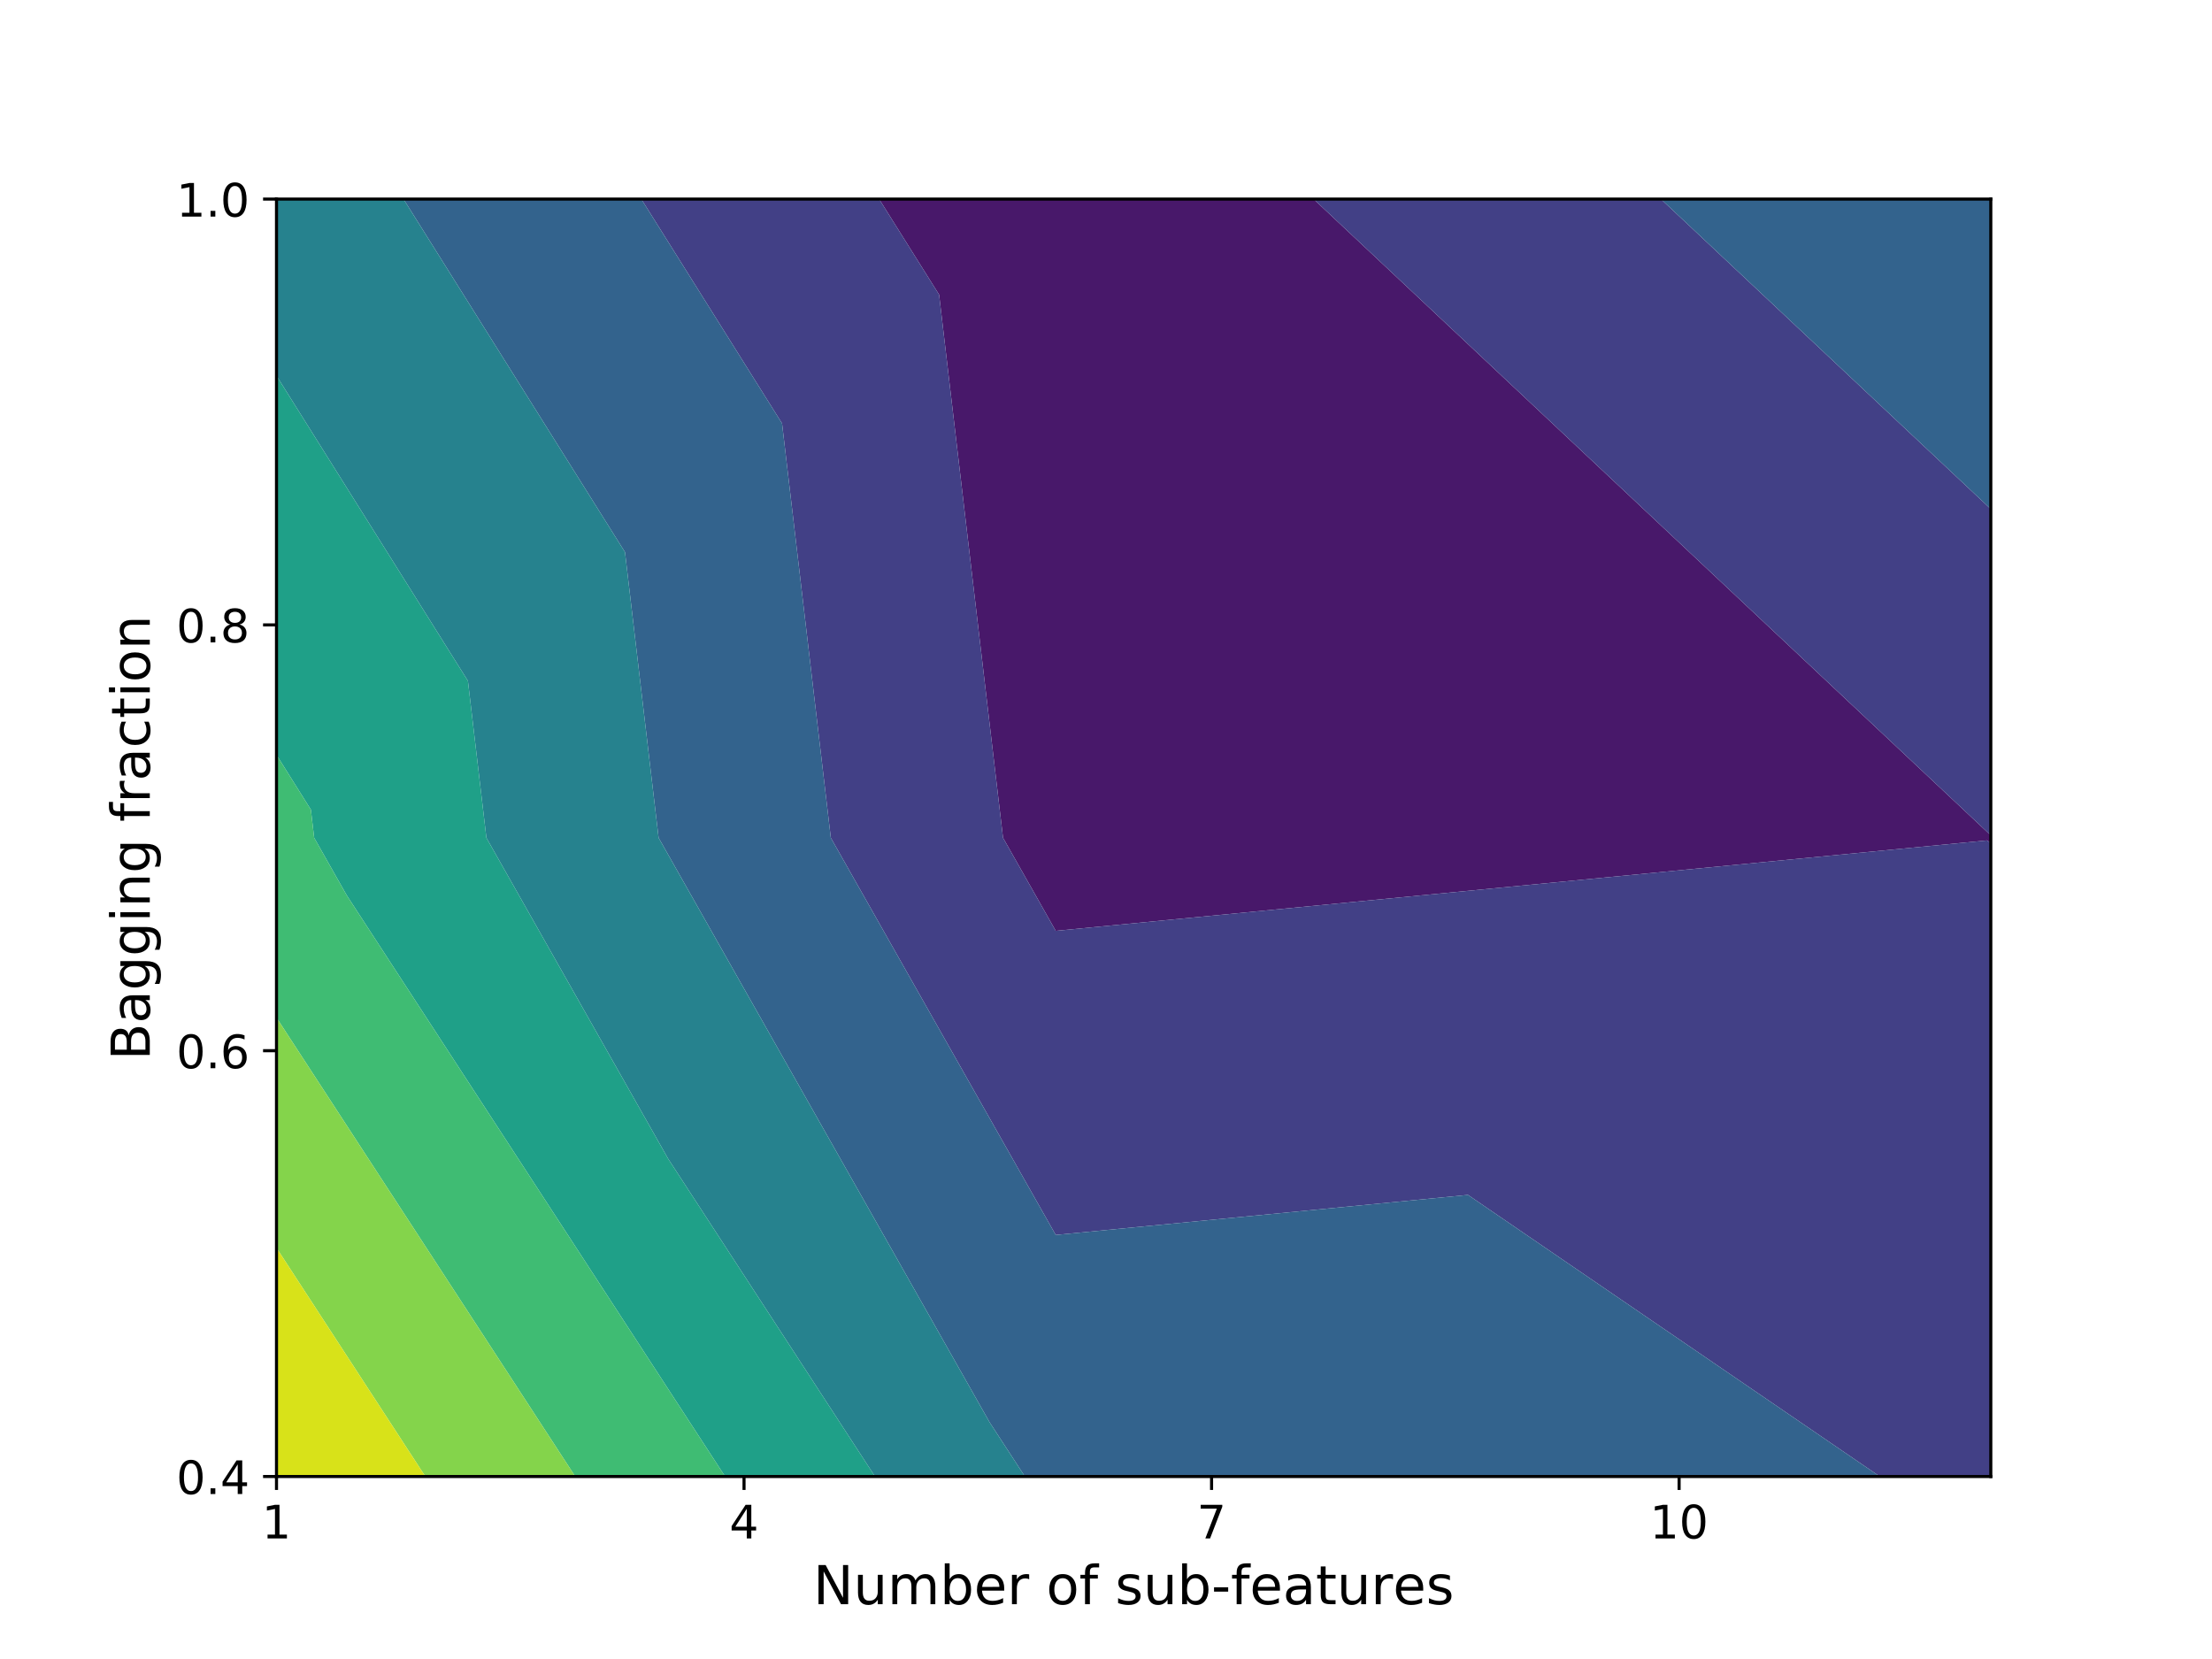
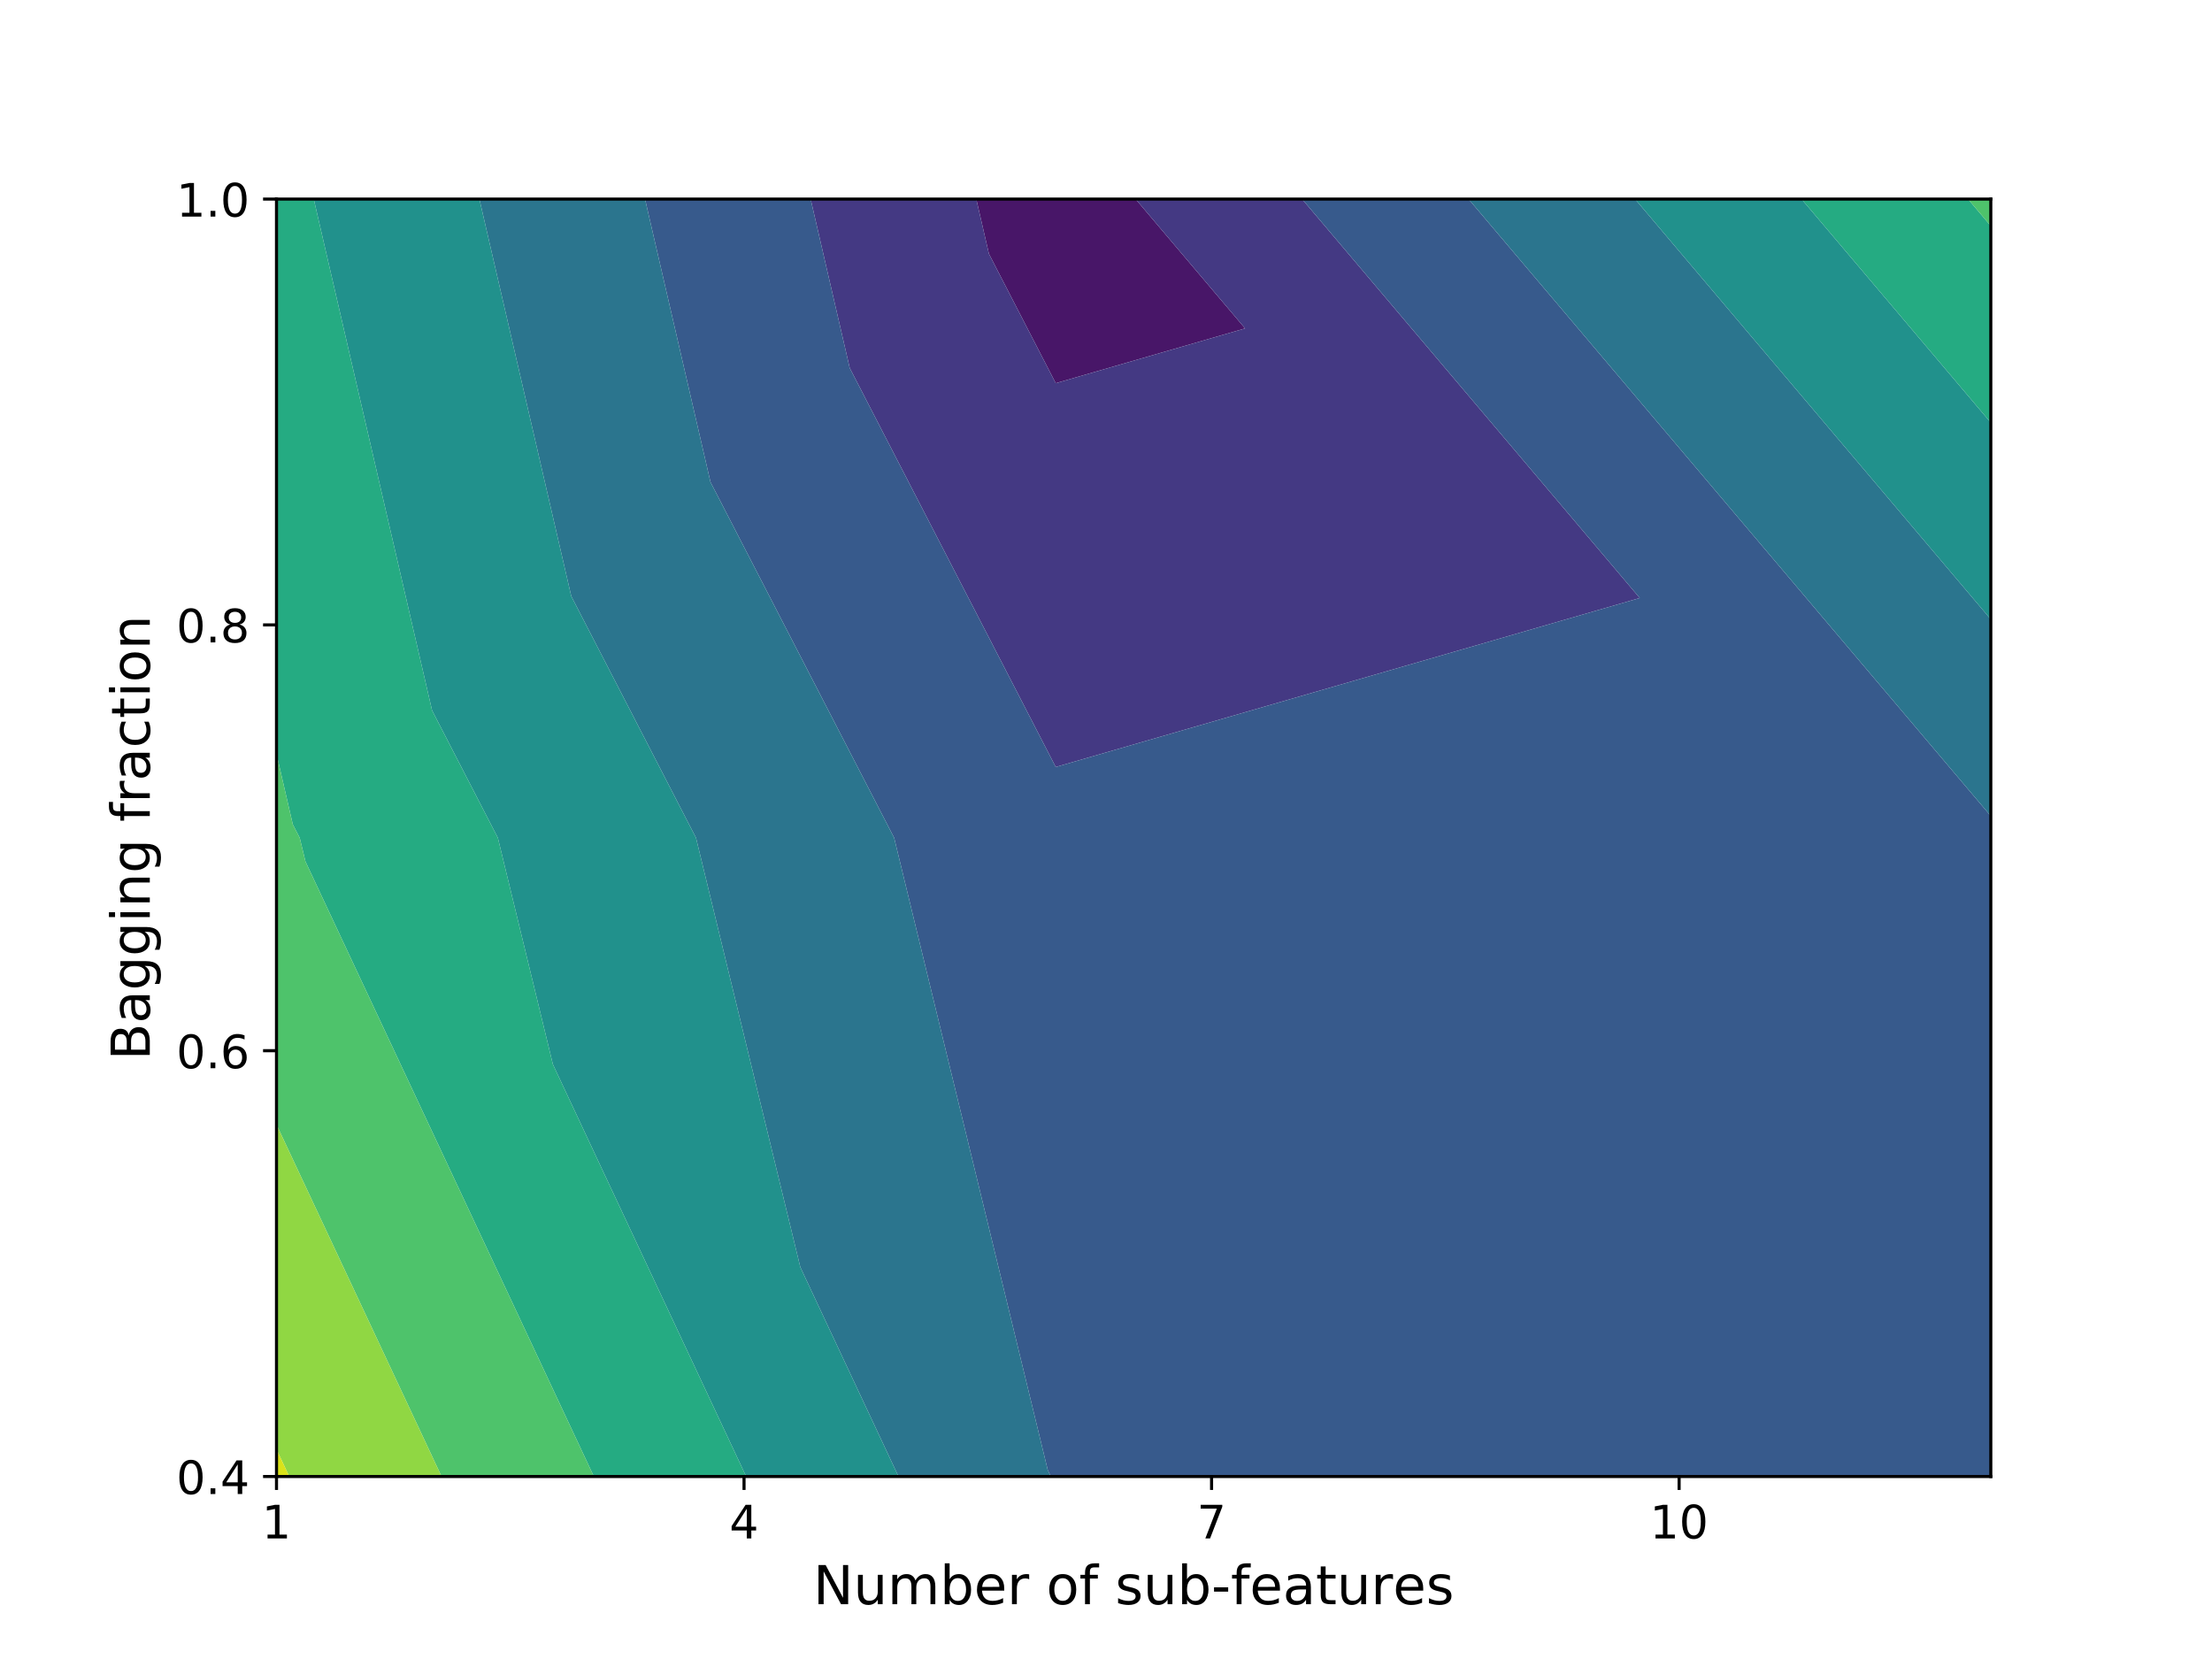
<svg xmlns="http://www.w3.org/2000/svg" xmlns:xlink="http://www.w3.org/1999/xlink" height="432pt" version="1.1" viewBox="0 0 576 432" width="576pt">
  <defs>
    <style type="text/css">
*{stroke-linecap:butt;stroke-linejoin:round;}
  </style>
  </defs>
  <g id="figure_1">
    <g id="patch_1">
      <path d="M 0 432  L 576 432  L 576 0  L 0 0  z " style="fill:#ffffff;" />
    </g>
    <g id="axes_1">
      <g id="patch_2">
        <path d="M 72 384.48  L 518.4 384.48  L 518.4 51.84  L 72 51.84  z " style="fill:#ffffff;" />
      </g>
      <g id="PathCollection_1">
-         <path clip-path="url(#pad7a2a1388)" d="M 518.4 217.53  L 342.062 51.84  L 274.909 51.84  L 228.925 51.84  L 244.541 76.732  L 261.186 218.16  L 274.909 242.393  L 517.398 218.844  L 518.4 219.53  L 518.4 218.16  " style="fill:#48186a;" />
+         <path clip-path="url(#pf931b9b2c3)" d="M 254.216 51.84  L 257.515 66.098  L 274.909 99.789  L 324.219 85.522  L 295.709 51.84  L 274.909 51.84  " style="fill:#481668;" />
      </g>
      <g id="PathCollection_2">
-         <path clip-path="url(#pad7a2a1388)" d="M 518.4 219.53  L 517.398 218.844  L 274.909 242.393  L 261.186 218.16  L 244.541 76.732  L 228.925 51.84  L 166.997 51.84  L 203.642 110.256  L 216.342 218.16  L 274.909 321.579  L 382.257 311.155  L 489.506 384.48  L 518.4 384.48  M 518.4 132.553  L 432.5 51.84  L 342.062 51.84  L 518.4 217.53  " style="fill:#424086;" />
+         <path clip-path="url(#pf931b9b2c3)" d="M 295.709 51.84  L 324.219 85.522  L 274.909 99.789  L 257.515 66.098  L 254.216 51.84  L 211.087 51.84  L 221.261 95.814  L 274.909 199.727  L 426.996 155.725  L 339.062 51.84  " style="fill:#443983;" />
      </g>
      <g id="PathCollection_3">
-         <path clip-path="url(#pad7a2a1388)" d="M 489.506 384.48  L 382.257 311.155  L 274.909 321.579  L 216.342 218.16  L 203.642 110.256  L 166.997 51.84  L 105.069 51.84  L 162.744 143.779  L 171.498 218.16  L 257.696 370.371  L 266.882 384.48  L 274.909 384.48  M 432.5 51.84  L 518.4 132.553  L 518.4 51.84  " style="fill:#33638d;" />
+         <path clip-path="url(#pf931b9b2c3)" d="M 518.4 212.493  L 382.414 51.84  L 339.062 51.84  L 426.996 155.725  L 274.909 199.727  L 221.261 95.814  L 211.087 51.84  L 167.958 51.84  L 185.007 125.531  L 232.829 218.16  L 272.825 382.772  L 273.626 384.48  L 274.909 384.48  L 518.4 384.48  L 518.4 218.16  " style="fill:#375a8c;" />
      </g>
      <g id="PathCollection_4">
-         <path clip-path="url(#pad7a2a1388)" d="M 72 97.844  L 121.845 177.303  L 126.654 218.16  L 174.002 301.769  L 227.853 384.48  L 266.882 384.48  L 257.696 370.371  L 171.498 218.16  L 162.744 143.779  L 105.069 51.84  L 72 51.84  " style="fill:#26828e;" />
+         <path clip-path="url(#pf931b9b2c3)" d="M 518.4 161.276  L 425.767 51.84  L 382.414 51.84  L 518.4 212.493  M 124.829 51.84  L 148.752 155.248  L 181.233 218.16  L 208.398 329.962  L 233.965 384.48  L 273.626 384.48  L 272.825 382.772  L 232.829 218.16  L 185.007 125.531  L 167.958 51.84  " style="fill:#2b758e;" />
      </g>
      <g id="PathCollection_5">
-         <path clip-path="url(#pad7a2a1388)" d="M 72 196.564  L 80.947 210.827  L 81.81 218.16  L 90.308 233.167  L 188.824 384.48  L 227.853 384.48  L 174.002 301.769  L 126.654 218.16  L 121.845 177.303  L 72 97.844  " style="fill:#1fa088;" />
+         <path clip-path="url(#pf931b9b2c3)" d="M 518.4 110.06  L 469.119 51.84  L 425.767 51.84  L 518.4 161.276  M 81.699 51.84  L 112.498 184.964  L 129.637 218.16  L 143.97 277.152  L 194.304 384.48  L 233.965 384.48  L 208.398 329.962  L 181.233 218.16  L 148.752 155.248  L 124.829 51.84  " style="fill:#21918c;" />
      </g>
      <g id="PathCollection_6">
-         <path clip-path="url(#pad7a2a1388)" d="M 72 264.993  L 149.794 384.48  L 188.824 384.48  L 90.308 233.167  L 81.81 218.16  L 80.947 210.827  L 72 196.564  L 72 218.16  " style="fill:#3fbc73;" />
+         <path clip-path="url(#pf931b9b2c3)" d="M 518.4 58.843  L 512.472 51.84  L 469.119 51.84  L 518.4 110.06  M 72 196.337  L 76.244 214.681  L 78.04 218.16  L 79.542 224.342  L 154.643 384.48  L 194.304 384.48  L 143.97 277.152  L 129.637 218.16  L 112.498 184.964  L 81.699 51.84  L 72 51.84  " style="fill:#25ab82;" />
      </g>
      <g id="PathCollection_7">
-         <path clip-path="url(#pad7a2a1388)" d="M 72 324.939  L 110.765 384.48  L 149.794 384.48  L 72 264.993  " style="fill:#84d44b;" />
+         <path clip-path="url(#pf931b9b2c3)" d="M 512.472 51.84  L 518.4 58.843  L 518.4 51.84  M 72 292.83  L 114.982 384.48  L 154.643 384.48  L 79.542 224.342  L 78.04 218.16  L 76.244 214.681  L 72 196.337  L 72 218.16  " style="fill:#4ec36b;" />
      </g>
      <g id="PathCollection_8">
-         <path clip-path="url(#pad7a2a1388)" d="M 110.765 384.48  L 72 324.939  L 72 384.48  " style="fill:#d8e219;" />
+         <path clip-path="url(#pf931b9b2c3)" d="M 72 377.399  L 75.321 384.48  L 114.982 384.48  L 72 292.83  " style="fill:#90d743;" />
+       </g>
+       <g id="PathCollection_9">
+         <path clip-path="url(#pf931b9b2c3)" d="M 75.321 384.48  L 72 377.399  L 72 384.48  " style="fill:#dae319;" />
      </g>
      <g id="matplotlib.axis_1">
        <g id="xtick_1">
          <g id="line2d_1">
            <defs>
-               <path d="M 0 0  L 0 3.5  " id="m6001f222ea" style="stroke:#000000;stroke-width:0.8;" />
-             </defs>
-             <g>
-               <use style="stroke:#000000;stroke-width:0.8;" x="72" xlink:href="#m6001f222ea" y="384.48" />
+               <path d="M 0 0  L 0 3.5  " id="m42f956d6b3" style="stroke:#000000;stroke-width:0.8;" />
+             </defs>
+             <g>
+               <use style="stroke:#000000;stroke-width:0.8;" x="72" xlink:href="#m42f956d6b3" y="384.48" />
            </g>
          </g>
          <g id="text_1">
            <defs>
              <path d="M 12.406 8.297  L 28.516 8.297  L 28.516 63.922  L 10.984 60.406  L 10.984 69.391  L 28.422 72.906  L 38.281 72.906  L 38.281 8.297  L 54.391 8.297  L 54.391 0  L 12.406 0  z " id="DejaVuSans-49" />
            </defs>
            <g transform="translate(68.1825 400.5981)scale(0.12 -0.12)">
              <use xlink:href="#DejaVuSans-49" />
            </g>
          </g>
        </g>
        <g id="xtick_2">
          <g id="line2d_2">
            <g>
-               <use style="stroke:#000000;stroke-width:0.8;" x="193.745" xlink:href="#m6001f222ea" y="384.48" />
+               <use style="stroke:#000000;stroke-width:0.8;" x="193.745" xlink:href="#m42f956d6b3" y="384.48" />
            </g>
          </g>
          <g id="text_2">
            <defs>
              <path d="M 37.797 64.312  L 12.891 25.391  L 37.797 25.391  z M 35.203 72.906  L 47.609 72.906  L 47.609 25.391  L 58.016 25.391  L 58.016 17.188  L 47.609 17.188  L 47.609 0  L 37.797 0  L 37.797 17.188  L 4.891 17.188  L 4.891 26.703  z " id="DejaVuSans-52" />
            </defs>
            <g transform="translate(189.928 400.5981)scale(0.12 -0.12)">
              <use xlink:href="#DejaVuSans-52" />
            </g>
          </g>
        </g>
        <g id="xtick_3">
          <g id="line2d_3">
            <g>
-               <use style="stroke:#000000;stroke-width:0.8;" x="315.491" xlink:href="#m6001f222ea" y="384.48" />
+               <use style="stroke:#000000;stroke-width:0.8;" x="315.491" xlink:href="#m42f956d6b3" y="384.48" />
            </g>
          </g>
          <g id="text_3">
            <defs>
              <path d="M 8.203 72.906  L 55.078 72.906  L 55.078 68.703  L 28.609 0  L 18.312 0  L 43.219 64.594  L 8.203 64.594  z " id="DejaVuSans-55" />
            </defs>
            <g transform="translate(311.6734 400.5981)scale(0.12 -0.12)">
              <use xlink:href="#DejaVuSans-55" />
            </g>
          </g>
        </g>
        <g id="xtick_4">
          <g id="line2d_4">
            <g>
-               <use style="stroke:#000000;stroke-width:0.8;" x="437.236" xlink:href="#m6001f222ea" y="384.48" />
+               <use style="stroke:#000000;stroke-width:0.8;" x="437.236" xlink:href="#m42f956d6b3" y="384.48" />
            </g>
          </g>
          <g id="text_4">
            <defs>
              <path d="M 31.781 66.406  Q 24.172 66.406 20.328 58.906  Q 16.5 51.422 16.5 36.375  Q 16.5 21.391 20.328 13.891  Q 24.172 6.391 31.781 6.391  Q 39.453 6.391 43.281 13.891  Q 47.125 21.391 47.125 36.375  Q 47.125 51.422 43.281 58.906  Q 39.453 66.406 31.781 66.406  z M 31.781 74.219  Q 44.047 74.219 50.516 64.516  Q 56.984 54.828 56.984 36.375  Q 56.984 17.969 50.516 8.266  Q 44.047 -1.422 31.781 -1.422  Q 19.531 -1.422 13.062 8.266  Q 6.594 17.969 6.594 36.375  Q 6.594 54.828 13.062 64.516  Q 19.531 74.219 31.781 74.219  z " id="DejaVuSans-48" />
            </defs>
            <g transform="translate(429.6014 400.5981)scale(0.12 -0.12)">
              <use xlink:href="#DejaVuSans-49" />
              <use x="63.623" xlink:href="#DejaVuSans-48" />
            </g>
          </g>
        </g>
        <g id="text_5">
          <defs>
            <path d="M 9.812 72.906  L 23.094 72.906  L 55.422 11.922  L 55.422 72.906  L 64.984 72.906  L 64.984 0  L 51.703 0  L 19.391 60.984  L 19.391 0  L 9.812 0  z " id="DejaVuSans-78" />
            <path d="M 8.5 21.578  L 8.5 54.688  L 17.484 54.688  L 17.484 21.922  Q 17.484 14.156 20.5 10.266  Q 23.531 6.391 29.594 6.391  Q 36.859 6.391 41.078 11.031  Q 45.312 15.672 45.312 23.688  L 45.312 54.688  L 54.297 54.688  L 54.297 0  L 45.312 0  L 45.312 8.406  Q 42.047 3.422 37.719 1  Q 33.406 -1.422 27.688 -1.422  Q 18.266 -1.422 13.375 4.438  Q 8.5 10.297 8.5 21.578  z M 31.109 56  z " id="DejaVuSans-117" />
            <path d="M 52 44.188  Q 55.375 50.25 60.062 53.125  Q 64.75 56 71.094 56  Q 79.641 56 84.281 50.016  Q 88.922 44.047 88.922 33.016  L 88.922 0  L 79.891 0  L 79.891 32.719  Q 79.891 40.578 77.094 44.375  Q 74.312 48.188 68.609 48.188  Q 61.625 48.188 57.562 43.547  Q 53.516 38.922 53.516 30.906  L 53.516 0  L 44.484 0  L 44.484 32.719  Q 44.484 40.625 41.703 44.406  Q 38.922 48.188 33.109 48.188  Q 26.219 48.188 22.156 43.531  Q 18.109 38.875 18.109 30.906  L 18.109 0  L 9.078 0  L 9.078 54.688  L 18.109 54.688  L 18.109 46.188  Q 21.188 51.219 25.484 53.609  Q 29.781 56 35.688 56  Q 41.656 56 45.828 52.969  Q 50 49.953 52 44.188  z " id="DejaVuSans-109" />
            <path d="M 48.688 27.297  Q 48.688 37.203 44.609 42.844  Q 40.531 48.484 33.406 48.484  Q 26.266 48.484 22.188 42.844  Q 18.109 37.203 18.109 27.297  Q 18.109 17.391 22.188 11.75  Q 26.266 6.109 33.406 6.109  Q 40.531 6.109 44.609 11.75  Q 48.688 17.391 48.688 27.297  z M 18.109 46.391  Q 20.953 51.266 25.266 53.625  Q 29.594 56 35.594 56  Q 45.562 56 51.781 48.094  Q 58.016 40.188 58.016 27.297  Q 58.016 14.406 51.781 6.484  Q 45.562 -1.422 35.594 -1.422  Q 29.594 -1.422 25.266 0.953  Q 20.953 3.328 18.109 8.203  L 18.109 0  L 9.078 0  L 9.078 75.984  L 18.109 75.984  z " id="DejaVuSans-98" />
            <path d="M 56.203 29.594  L 56.203 25.203  L 14.891 25.203  Q 15.484 15.922 20.484 11.062  Q 25.484 6.203 34.422 6.203  Q 39.594 6.203 44.453 7.469  Q 49.312 8.734 54.109 11.281  L 54.109 2.781  Q 49.266 0.734 44.188 -0.344  Q 39.109 -1.422 33.891 -1.422  Q 20.797 -1.422 13.156 6.188  Q 5.516 13.812 5.516 26.812  Q 5.516 40.234 12.766 48.109  Q 20.016 56 32.328 56  Q 43.359 56 49.781 48.891  Q 56.203 41.797 56.203 29.594  z M 47.219 32.234  Q 47.125 39.594 43.094 43.984  Q 39.062 48.391 32.422 48.391  Q 24.906 48.391 20.391 44.141  Q 15.875 39.891 15.188 32.172  z " id="DejaVuSans-101" />
            <path d="M 41.109 46.297  Q 39.594 47.172 37.812 47.578  Q 36.031 48 33.891 48  Q 26.266 48 22.188 43.047  Q 18.109 38.094 18.109 28.812  L 18.109 0  L 9.078 0  L 9.078 54.688  L 18.109 54.688  L 18.109 46.188  Q 20.953 51.172 25.484 53.578  Q 30.031 56 36.531 56  Q 37.453 56 38.578 55.875  Q 39.703 55.766 41.062 55.516  z " id="DejaVuSans-114" />
            <path id="DejaVuSans-32" />
            <path d="M 30.609 48.391  Q 23.391 48.391 19.188 42.75  Q 14.984 37.109 14.984 27.297  Q 14.984 17.484 19.156 11.844  Q 23.344 6.203 30.609 6.203  Q 37.797 6.203 41.984 11.859  Q 46.188 17.531 46.188 27.297  Q 46.188 37.016 41.984 42.703  Q 37.797 48.391 30.609 48.391  z M 30.609 56  Q 42.328 56 49.016 48.375  Q 55.719 40.766 55.719 27.297  Q 55.719 13.875 49.016 6.219  Q 42.328 -1.422 30.609 -1.422  Q 18.844 -1.422 12.172 6.219  Q 5.516 13.875 5.516 27.297  Q 5.516 40.766 12.172 48.375  Q 18.844 56 30.609 56  z " id="DejaVuSans-111" />
            <path d="M 37.109 75.984  L 37.109 68.5  L 28.516 68.5  Q 23.688 68.5 21.797 66.547  Q 19.922 64.594 19.922 59.516  L 19.922 54.688  L 34.719 54.688  L 34.719 47.703  L 19.922 47.703  L 19.922 0  L 10.891 0  L 10.891 47.703  L 2.297 47.703  L 2.297 54.688  L 10.891 54.688  L 10.891 58.5  Q 10.891 67.625 15.141 71.797  Q 19.391 75.984 28.609 75.984  z " id="DejaVuSans-102" />
            <path d="M 44.281 53.078  L 44.281 44.578  Q 40.484 46.531 36.375 47.5  Q 32.281 48.484 27.875 48.484  Q 21.188 48.484 17.844 46.438  Q 14.5 44.391 14.5 40.281  Q 14.5 37.156 16.891 35.375  Q 19.281 33.594 26.516 31.984  L 29.594 31.297  Q 39.156 29.25 43.188 25.516  Q 47.219 21.781 47.219 15.094  Q 47.219 7.469 41.188 3.016  Q 35.156 -1.422 24.609 -1.422  Q 20.219 -1.422 15.453 -0.562  Q 10.688 0.297 5.422 2  L 5.422 11.281  Q 10.406 8.688 15.234 7.391  Q 20.062 6.109 24.812 6.109  Q 31.156 6.109 34.562 8.281  Q 37.984 10.453 37.984 14.406  Q 37.984 18.062 35.516 20.016  Q 33.062 21.969 24.703 23.781  L 21.578 24.516  Q 13.234 26.266 9.516 29.906  Q 5.812 33.547 5.812 39.891  Q 5.812 47.609 11.281 51.797  Q 16.75 56 26.812 56  Q 31.781 56 36.172 55.266  Q 40.578 54.547 44.281 53.078  z " id="DejaVuSans-115" />
            <path d="M 4.891 31.391  L 31.203 31.391  L 31.203 23.391  L 4.891 23.391  z " id="DejaVuSans-45" />
            <path d="M 34.281 27.484  Q 23.391 27.484 19.188 25  Q 14.984 22.516 14.984 16.5  Q 14.984 11.719 18.141 8.906  Q 21.297 6.109 26.703 6.109  Q 34.188 6.109 38.703 11.406  Q 43.219 16.703 43.219 25.484  L 43.219 27.484  z M 52.203 31.203  L 52.203 0  L 43.219 0  L 43.219 8.297  Q 40.141 3.328 35.547 0.953  Q 30.953 -1.422 24.312 -1.422  Q 15.922 -1.422 10.953 3.297  Q 6 8.016 6 15.922  Q 6 25.141 12.172 29.828  Q 18.359 34.516 30.609 34.516  L 43.219 34.516  L 43.219 35.406  Q 43.219 41.609 39.141 45  Q 35.062 48.391 27.688 48.391  Q 23 48.391 18.547 47.266  Q 14.109 46.141 10.016 43.891  L 10.016 52.203  Q 14.938 54.109 19.578 55.047  Q 24.219 56 28.609 56  Q 40.484 56 46.344 49.844  Q 52.203 43.703 52.203 31.203  z " id="DejaVuSans-97" />
            <path d="M 18.312 70.219  L 18.312 54.688  L 36.812 54.688  L 36.812 47.703  L 18.312 47.703  L 18.312 18.016  Q 18.312 11.328 20.141 9.422  Q 21.969 7.516 27.594 7.516  L 36.812 7.516  L 36.812 0  L 27.594 0  Q 17.188 0 13.234 3.875  Q 9.281 7.766 9.281 18.016  L 9.281 47.703  L 2.688 47.703  L 2.688 54.688  L 9.281 54.688  L 9.281 70.219  z " id="DejaVuSans-116" />
          </defs>
          <g transform="translate(211.76 417.7316)scale(0.14 -0.14)">
            <use xlink:href="#DejaVuSans-78" />
            <use x="74.805" xlink:href="#DejaVuSans-117" />
            <use x="138.184" xlink:href="#DejaVuSans-109" />
            <use x="235.596" xlink:href="#DejaVuSans-98" />
            <use x="299.072" xlink:href="#DejaVuSans-101" />
            <use x="360.596" xlink:href="#DejaVuSans-114" />
            <use x="401.709" xlink:href="#DejaVuSans-32" />
            <use x="433.496" xlink:href="#DejaVuSans-111" />
            <use x="494.678" xlink:href="#DejaVuSans-102" />
            <use x="529.883" xlink:href="#DejaVuSans-32" />
            <use x="561.67" xlink:href="#DejaVuSans-115" />
            <use x="613.77" xlink:href="#DejaVuSans-117" />
            <use x="677.148" xlink:href="#DejaVuSans-98" />
            <use x="740.625" xlink:href="#DejaVuSans-45" />
            <use x="776.709" xlink:href="#DejaVuSans-102" />
            <use x="811.914" xlink:href="#DejaVuSans-101" />
            <use x="873.438" xlink:href="#DejaVuSans-97" />
            <use x="934.717" xlink:href="#DejaVuSans-116" />
            <use x="973.926" xlink:href="#DejaVuSans-117" />
            <use x="1037.305" xlink:href="#DejaVuSans-114" />
            <use x="1078.387" xlink:href="#DejaVuSans-101" />
            <use x="1139.91" xlink:href="#DejaVuSans-115" />
          </g>
        </g>
      </g>
      <g id="matplotlib.axis_2">
        <g id="ytick_1">
          <g id="line2d_5">
            <defs>
-               <path d="M 0 0  L -3.5 0  " id="m54b77020f4" style="stroke:#000000;stroke-width:0.8;" />
-             </defs>
-             <g>
-               <use style="stroke:#000000;stroke-width:0.8;" x="72" xlink:href="#m54b77020f4" y="384.48" />
+               <path d="M 0 0  L -3.5 0  " id="me93c98aa3f" style="stroke:#000000;stroke-width:0.8;" />
+             </defs>
+             <g>
+               <use style="stroke:#000000;stroke-width:0.8;" x="72" xlink:href="#me93c98aa3f" y="384.48" />
            </g>
          </g>
          <g id="text_6">
            <defs>
              <path d="M 10.688 12.406  L 21 12.406  L 21 0  L 10.688 0  z " id="DejaVuSans-46" />
            </defs>
            <g transform="translate(45.91625 389.0391)scale(0.12 -0.12)">
              <use xlink:href="#DejaVuSans-48" />
              <use x="63.623" xlink:href="#DejaVuSans-46" />
              <use x="95.41" xlink:href="#DejaVuSans-52" />
            </g>
          </g>
        </g>
        <g id="ytick_2">
          <g id="line2d_6">
            <g>
-               <use style="stroke:#000000;stroke-width:0.8;" x="72" xlink:href="#m54b77020f4" y="273.6" />
+               <use style="stroke:#000000;stroke-width:0.8;" x="72" xlink:href="#me93c98aa3f" y="273.6" />
            </g>
          </g>
          <g id="text_7">
            <defs>
              <path d="M 33.016 40.375  Q 26.375 40.375 22.484 35.828  Q 18.609 31.297 18.609 23.391  Q 18.609 15.531 22.484 10.953  Q 26.375 6.391 33.016 6.391  Q 39.656 6.391 43.531 10.953  Q 47.406 15.531 47.406 23.391  Q 47.406 31.297 43.531 35.828  Q 39.656 40.375 33.016 40.375  z M 52.594 71.297  L 52.594 62.312  Q 48.875 64.062 45.094 64.984  Q 41.312 65.922 37.594 65.922  Q 27.828 65.922 22.672 59.328  Q 17.531 52.734 16.797 39.406  Q 19.672 43.656 24.016 45.922  Q 28.375 48.188 33.594 48.188  Q 44.578 48.188 50.953 41.516  Q 57.328 34.859 57.328 23.391  Q 57.328 12.156 50.688 5.359  Q 44.047 -1.422 33.016 -1.422  Q 20.359 -1.422 13.672 8.266  Q 6.984 17.969 6.984 36.375  Q 6.984 53.656 15.188 63.938  Q 23.391 74.219 37.203 74.219  Q 40.922 74.219 44.703 73.484  Q 48.484 72.75 52.594 71.297  z " id="DejaVuSans-54" />
            </defs>
            <g transform="translate(45.91625 278.1591)scale(0.12 -0.12)">
              <use xlink:href="#DejaVuSans-48" />
              <use x="63.623" xlink:href="#DejaVuSans-46" />
              <use x="95.41" xlink:href="#DejaVuSans-54" />
            </g>
          </g>
        </g>
        <g id="ytick_3">
          <g id="line2d_7">
            <g>
-               <use style="stroke:#000000;stroke-width:0.8;" x="72" xlink:href="#m54b77020f4" y="162.72" />
+               <use style="stroke:#000000;stroke-width:0.8;" x="72" xlink:href="#me93c98aa3f" y="162.72" />
            </g>
          </g>
          <g id="text_8">
            <defs>
              <path d="M 31.781 34.625  Q 24.75 34.625 20.719 30.859  Q 16.703 27.094 16.703 20.516  Q 16.703 13.922 20.719 10.156  Q 24.75 6.391 31.781 6.391  Q 38.812 6.391 42.859 10.172  Q 46.922 13.969 46.922 20.516  Q 46.922 27.094 42.891 30.859  Q 38.875 34.625 31.781 34.625  z M 21.922 38.812  Q 15.578 40.375 12.031 44.719  Q 8.5 49.078 8.5 55.328  Q 8.5 64.062 14.719 69.141  Q 20.953 74.219 31.781 74.219  Q 42.672 74.219 48.875 69.141  Q 55.078 64.062 55.078 55.328  Q 55.078 49.078 51.531 44.719  Q 48 40.375 41.703 38.812  Q 48.828 37.156 52.797 32.312  Q 56.781 27.484 56.781 20.516  Q 56.781 9.906 50.312 4.234  Q 43.844 -1.422 31.781 -1.422  Q 19.734 -1.422 13.25 4.234  Q 6.781 9.906 6.781 20.516  Q 6.781 27.484 10.781 32.312  Q 14.797 37.156 21.922 38.812  z M 18.312 54.391  Q 18.312 48.734 21.844 45.562  Q 25.391 42.391 31.781 42.391  Q 38.141 42.391 41.719 45.562  Q 45.312 48.734 45.312 54.391  Q 45.312 60.062 41.719 63.234  Q 38.141 66.406 31.781 66.406  Q 25.391 66.406 21.844 63.234  Q 18.312 60.062 18.312 54.391  z " id="DejaVuSans-56" />
            </defs>
            <g transform="translate(45.91625 167.2791)scale(0.12 -0.12)">
              <use xlink:href="#DejaVuSans-48" />
              <use x="63.623" xlink:href="#DejaVuSans-46" />
              <use x="95.41" xlink:href="#DejaVuSans-56" />
            </g>
          </g>
        </g>
        <g id="ytick_4">
          <g id="line2d_8">
            <g>
-               <use style="stroke:#000000;stroke-width:0.8;" x="72" xlink:href="#m54b77020f4" y="51.84" />
+               <use style="stroke:#000000;stroke-width:0.8;" x="72" xlink:href="#me93c98aa3f" y="51.84" />
            </g>
          </g>
          <g id="text_9">
            <g transform="translate(45.91625 56.39906)scale(0.12 -0.12)">
              <use xlink:href="#DejaVuSans-49" />
              <use x="63.623" xlink:href="#DejaVuSans-46" />
              <use x="95.41" xlink:href="#DejaVuSans-48" />
            </g>
          </g>
        </g>
        <g id="text_10">
          <defs>
            <path d="M 19.672 34.812  L 19.672 8.109  L 35.5 8.109  Q 43.453 8.109 47.281 11.406  Q 51.125 14.703 51.125 21.484  Q 51.125 28.328 47.281 31.562  Q 43.453 34.812 35.5 34.812  z M 19.672 64.797  L 19.672 42.828  L 34.281 42.828  Q 41.5 42.828 45.031 45.531  Q 48.578 48.25 48.578 53.812  Q 48.578 59.328 45.031 62.062  Q 41.5 64.797 34.281 64.797  z M 9.812 72.906  L 35.016 72.906  Q 46.297 72.906 52.391 68.219  Q 58.5 63.531 58.5 54.891  Q 58.5 48.188 55.375 44.234  Q 52.25 40.281 46.188 39.312  Q 53.469 37.75 57.5 32.781  Q 61.531 27.828 61.531 20.406  Q 61.531 10.641 54.891 5.312  Q 48.25 0 35.984 0  L 9.812 0  z " id="DejaVuSans-66" />
            <path d="M 45.406 27.984  Q 45.406 37.75 41.375 43.109  Q 37.359 48.484 30.078 48.484  Q 22.859 48.484 18.828 43.109  Q 14.797 37.75 14.797 27.984  Q 14.797 18.266 18.828 12.891  Q 22.859 7.516 30.078 7.516  Q 37.359 7.516 41.375 12.891  Q 45.406 18.266 45.406 27.984  z M 54.391 6.781  Q 54.391 -7.172 48.188 -13.984  Q 42 -20.797 29.203 -20.797  Q 24.469 -20.797 20.266 -20.094  Q 16.062 -19.391 12.109 -17.922  L 12.109 -9.188  Q 16.062 -11.328 19.922 -12.344  Q 23.781 -13.375 27.781 -13.375  Q 36.625 -13.375 41.016 -8.766  Q 45.406 -4.156 45.406 5.172  L 45.406 9.625  Q 42.625 4.781 38.281 2.391  Q 33.938 0 27.875 0  Q 17.828 0 11.672 7.656  Q 5.516 15.328 5.516 27.984  Q 5.516 40.672 11.672 48.328  Q 17.828 56 27.875 56  Q 33.938 56 38.281 53.609  Q 42.625 51.219 45.406 46.391  L 45.406 54.688  L 54.391 54.688  z " id="DejaVuSans-103" />
            <path d="M 9.422 54.688  L 18.406 54.688  L 18.406 0  L 9.422 0  z M 9.422 75.984  L 18.406 75.984  L 18.406 64.594  L 9.422 64.594  z " id="DejaVuSans-105" />
            <path d="M 54.891 33.016  L 54.891 0  L 45.906 0  L 45.906 32.719  Q 45.906 40.484 42.875 44.328  Q 39.844 48.188 33.797 48.188  Q 26.516 48.188 22.312 43.547  Q 18.109 38.922 18.109 30.906  L 18.109 0  L 9.078 0  L 9.078 54.688  L 18.109 54.688  L 18.109 46.188  Q 21.344 51.125 25.703 53.562  Q 30.078 56 35.797 56  Q 45.219 56 50.047 50.172  Q 54.891 44.344 54.891 33.016  z " id="DejaVuSans-110" />
            <path d="M 48.781 52.594  L 48.781 44.188  Q 44.969 46.297 41.141 47.344  Q 37.312 48.391 33.406 48.391  Q 24.656 48.391 19.812 42.844  Q 14.984 37.312 14.984 27.297  Q 14.984 17.281 19.812 11.734  Q 24.656 6.203 33.406 6.203  Q 37.312 6.203 41.141 7.25  Q 44.969 8.297 48.781 10.406  L 48.781 2.094  Q 45.016 0.344 40.984 -0.531  Q 36.969 -1.422 32.422 -1.422  Q 20.062 -1.422 12.781 6.344  Q 5.516 14.109 5.516 27.297  Q 5.516 40.672 12.859 48.328  Q 20.219 56 33.016 56  Q 37.156 56 41.109 55.141  Q 45.062 54.297 48.781 52.594  z " id="DejaVuSans-99" />
          </defs>
          <g transform="translate(39.00469 276.0784)rotate(-90)scale(0.14 -0.14)">
            <use xlink:href="#DejaVuSans-66" />
            <use x="68.604" xlink:href="#DejaVuSans-97" />
            <use x="129.883" xlink:href="#DejaVuSans-103" />
            <use x="193.359" xlink:href="#DejaVuSans-103" />
            <use x="256.836" xlink:href="#DejaVuSans-105" />
            <use x="284.619" xlink:href="#DejaVuSans-110" />
            <use x="347.998" xlink:href="#DejaVuSans-103" />
            <use x="411.475" xlink:href="#DejaVuSans-32" />
            <use x="443.262" xlink:href="#DejaVuSans-102" />
            <use x="478.467" xlink:href="#DejaVuSans-114" />
            <use x="519.58" xlink:href="#DejaVuSans-97" />
            <use x="580.859" xlink:href="#DejaVuSans-99" />
            <use x="635.84" xlink:href="#DejaVuSans-116" />
            <use x="675.049" xlink:href="#DejaVuSans-105" />
            <use x="702.832" xlink:href="#DejaVuSans-111" />
            <use x="764.014" xlink:href="#DejaVuSans-110" />
          </g>
        </g>
      </g>
      <g id="patch_3">
        <path d="M 72 384.48  L 72 51.84  " style="fill:none;stroke:#000000;stroke-linecap:square;stroke-linejoin:miter;stroke-width:0.8;" />
      </g>
      <g id="patch_4">
        <path d="M 518.4 384.48  L 518.4 51.84  " style="fill:none;stroke:#000000;stroke-linecap:square;stroke-linejoin:miter;stroke-width:0.8;" />
      </g>
      <g id="patch_5">
        <path d="M 72 384.48  L 518.4 384.48  " style="fill:none;stroke:#000000;stroke-linecap:square;stroke-linejoin:miter;stroke-width:0.8;" />
      </g>
      <g id="patch_6">
        <path d="M 72 51.84  L 518.4 51.84  " style="fill:none;stroke:#000000;stroke-linecap:square;stroke-linejoin:miter;stroke-width:0.8;" />
      </g>
    </g>
  </g>
  <defs>
-     <clipPath id="pad7a2a1388">
+     <clipPath id="pf931b9b2c3">
      <rect height="332.64" width="446.4" x="72" y="51.84" />
    </clipPath>
  </defs>
</svg>
